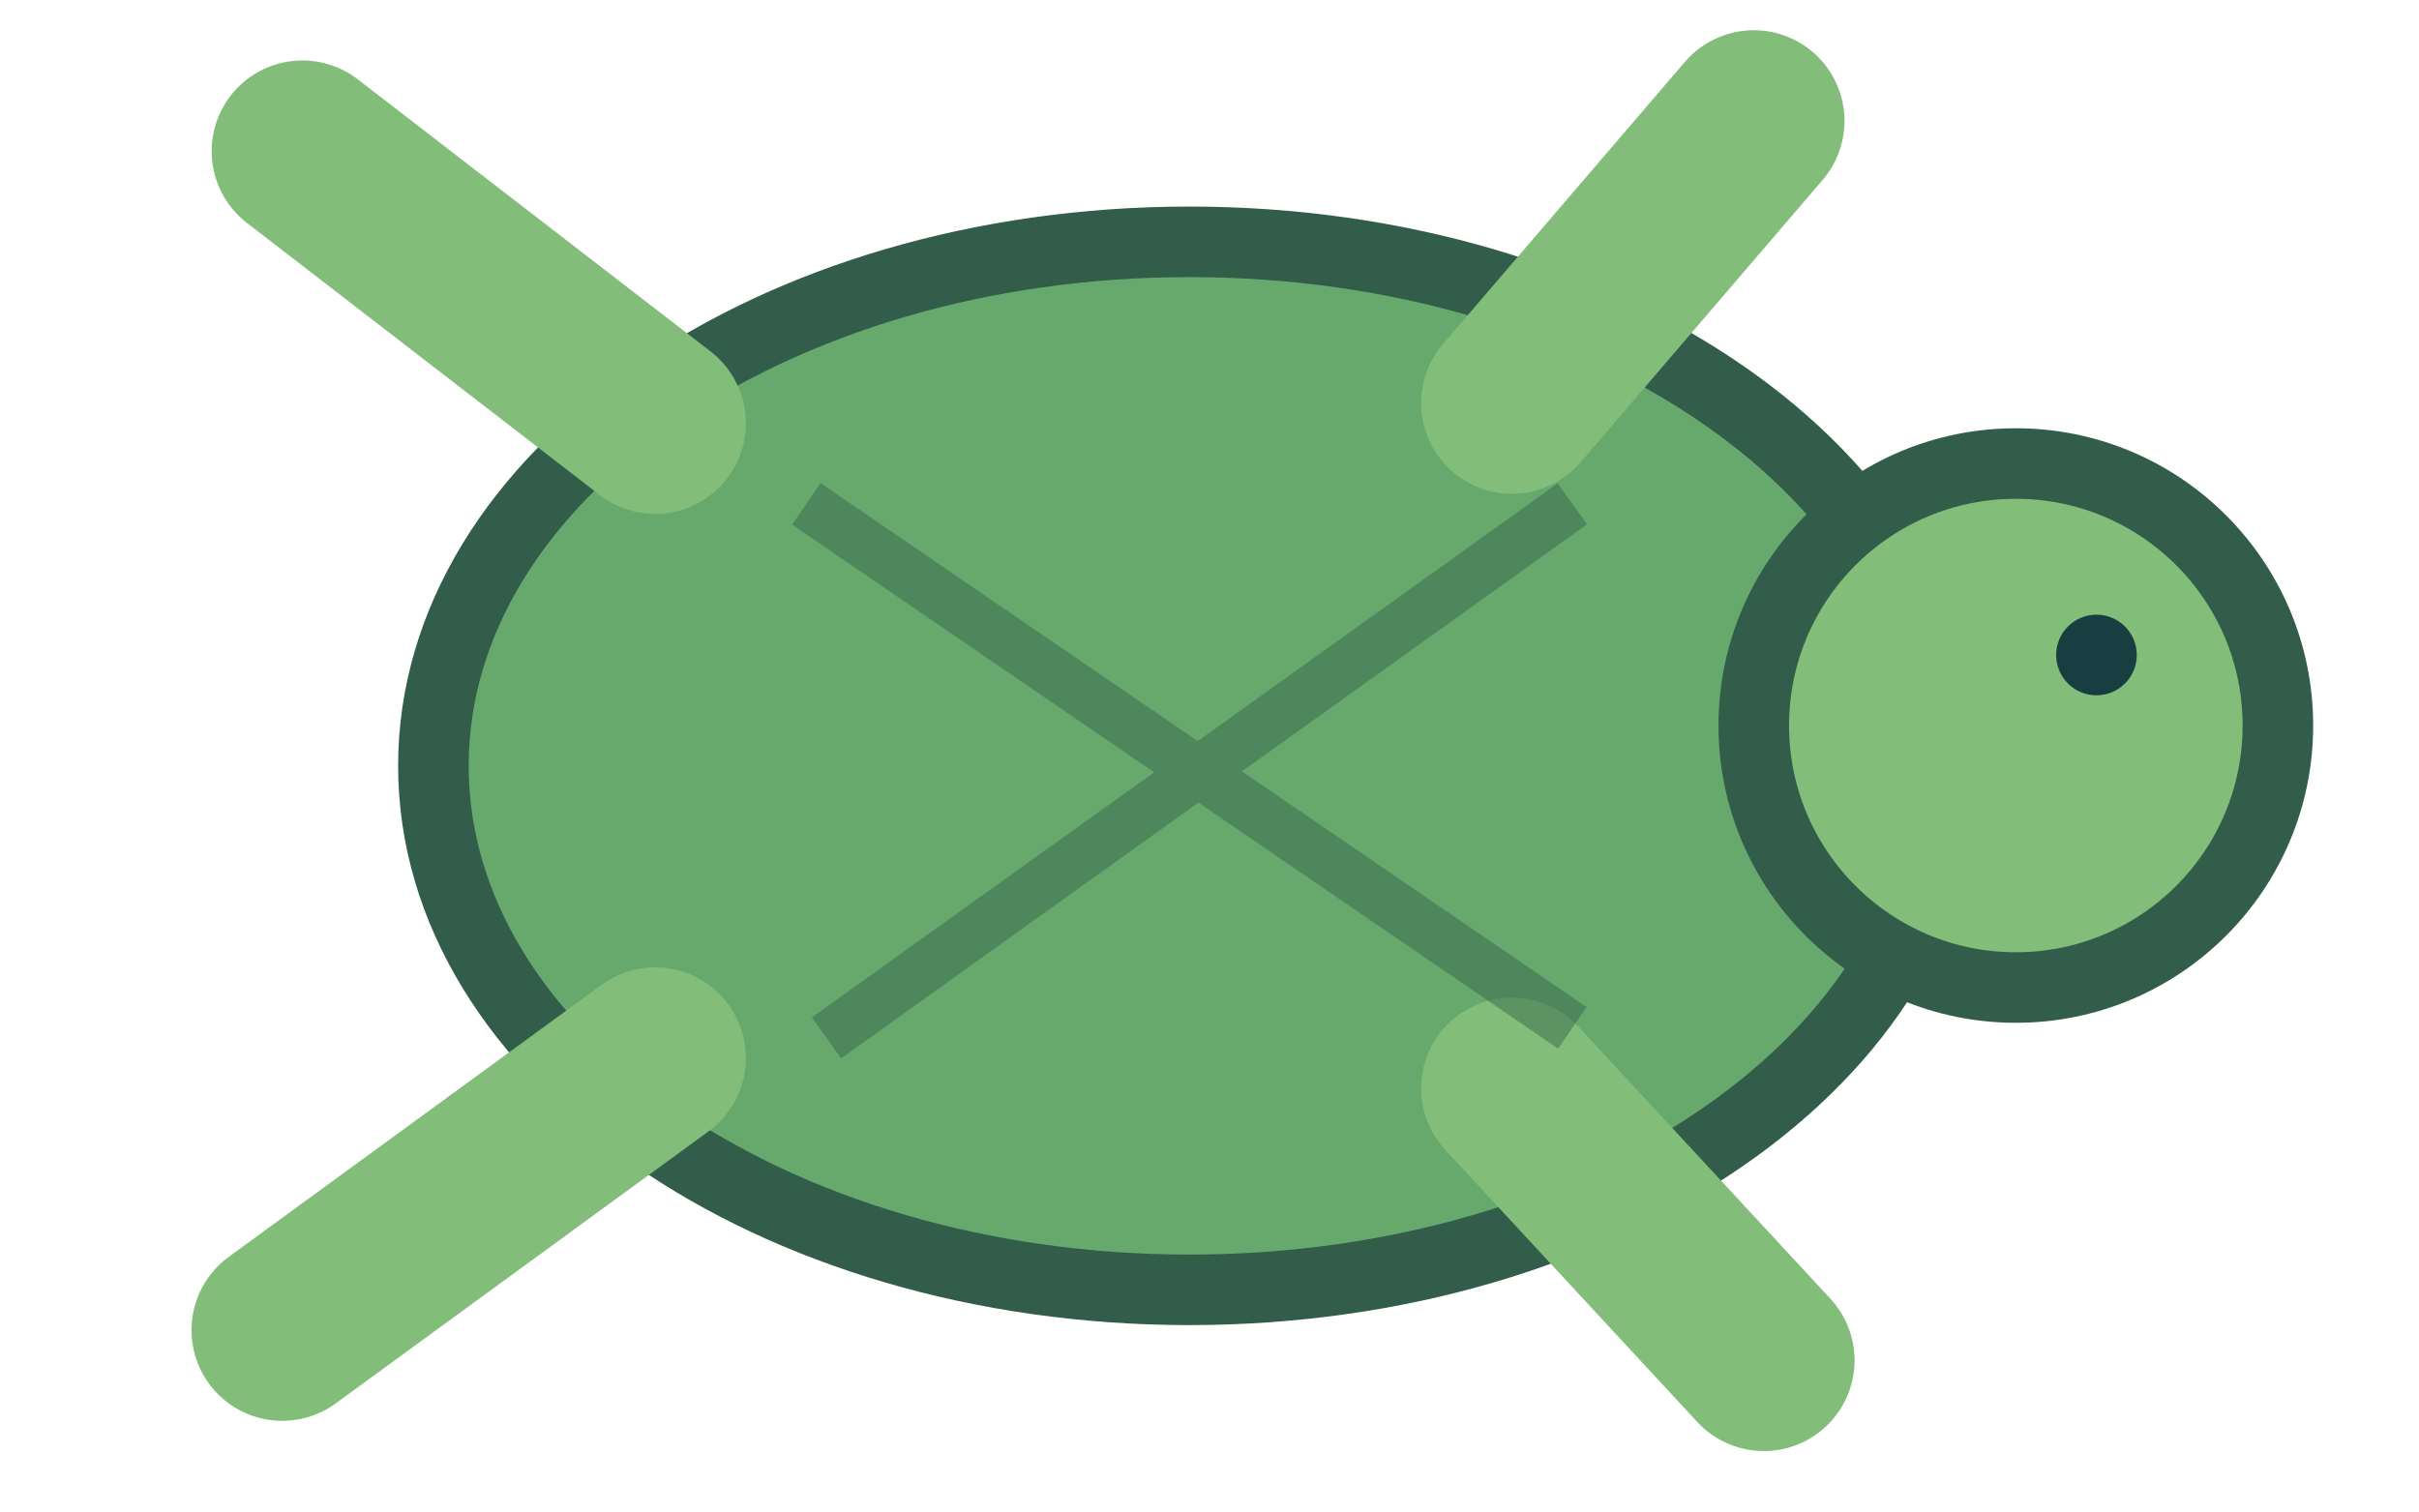
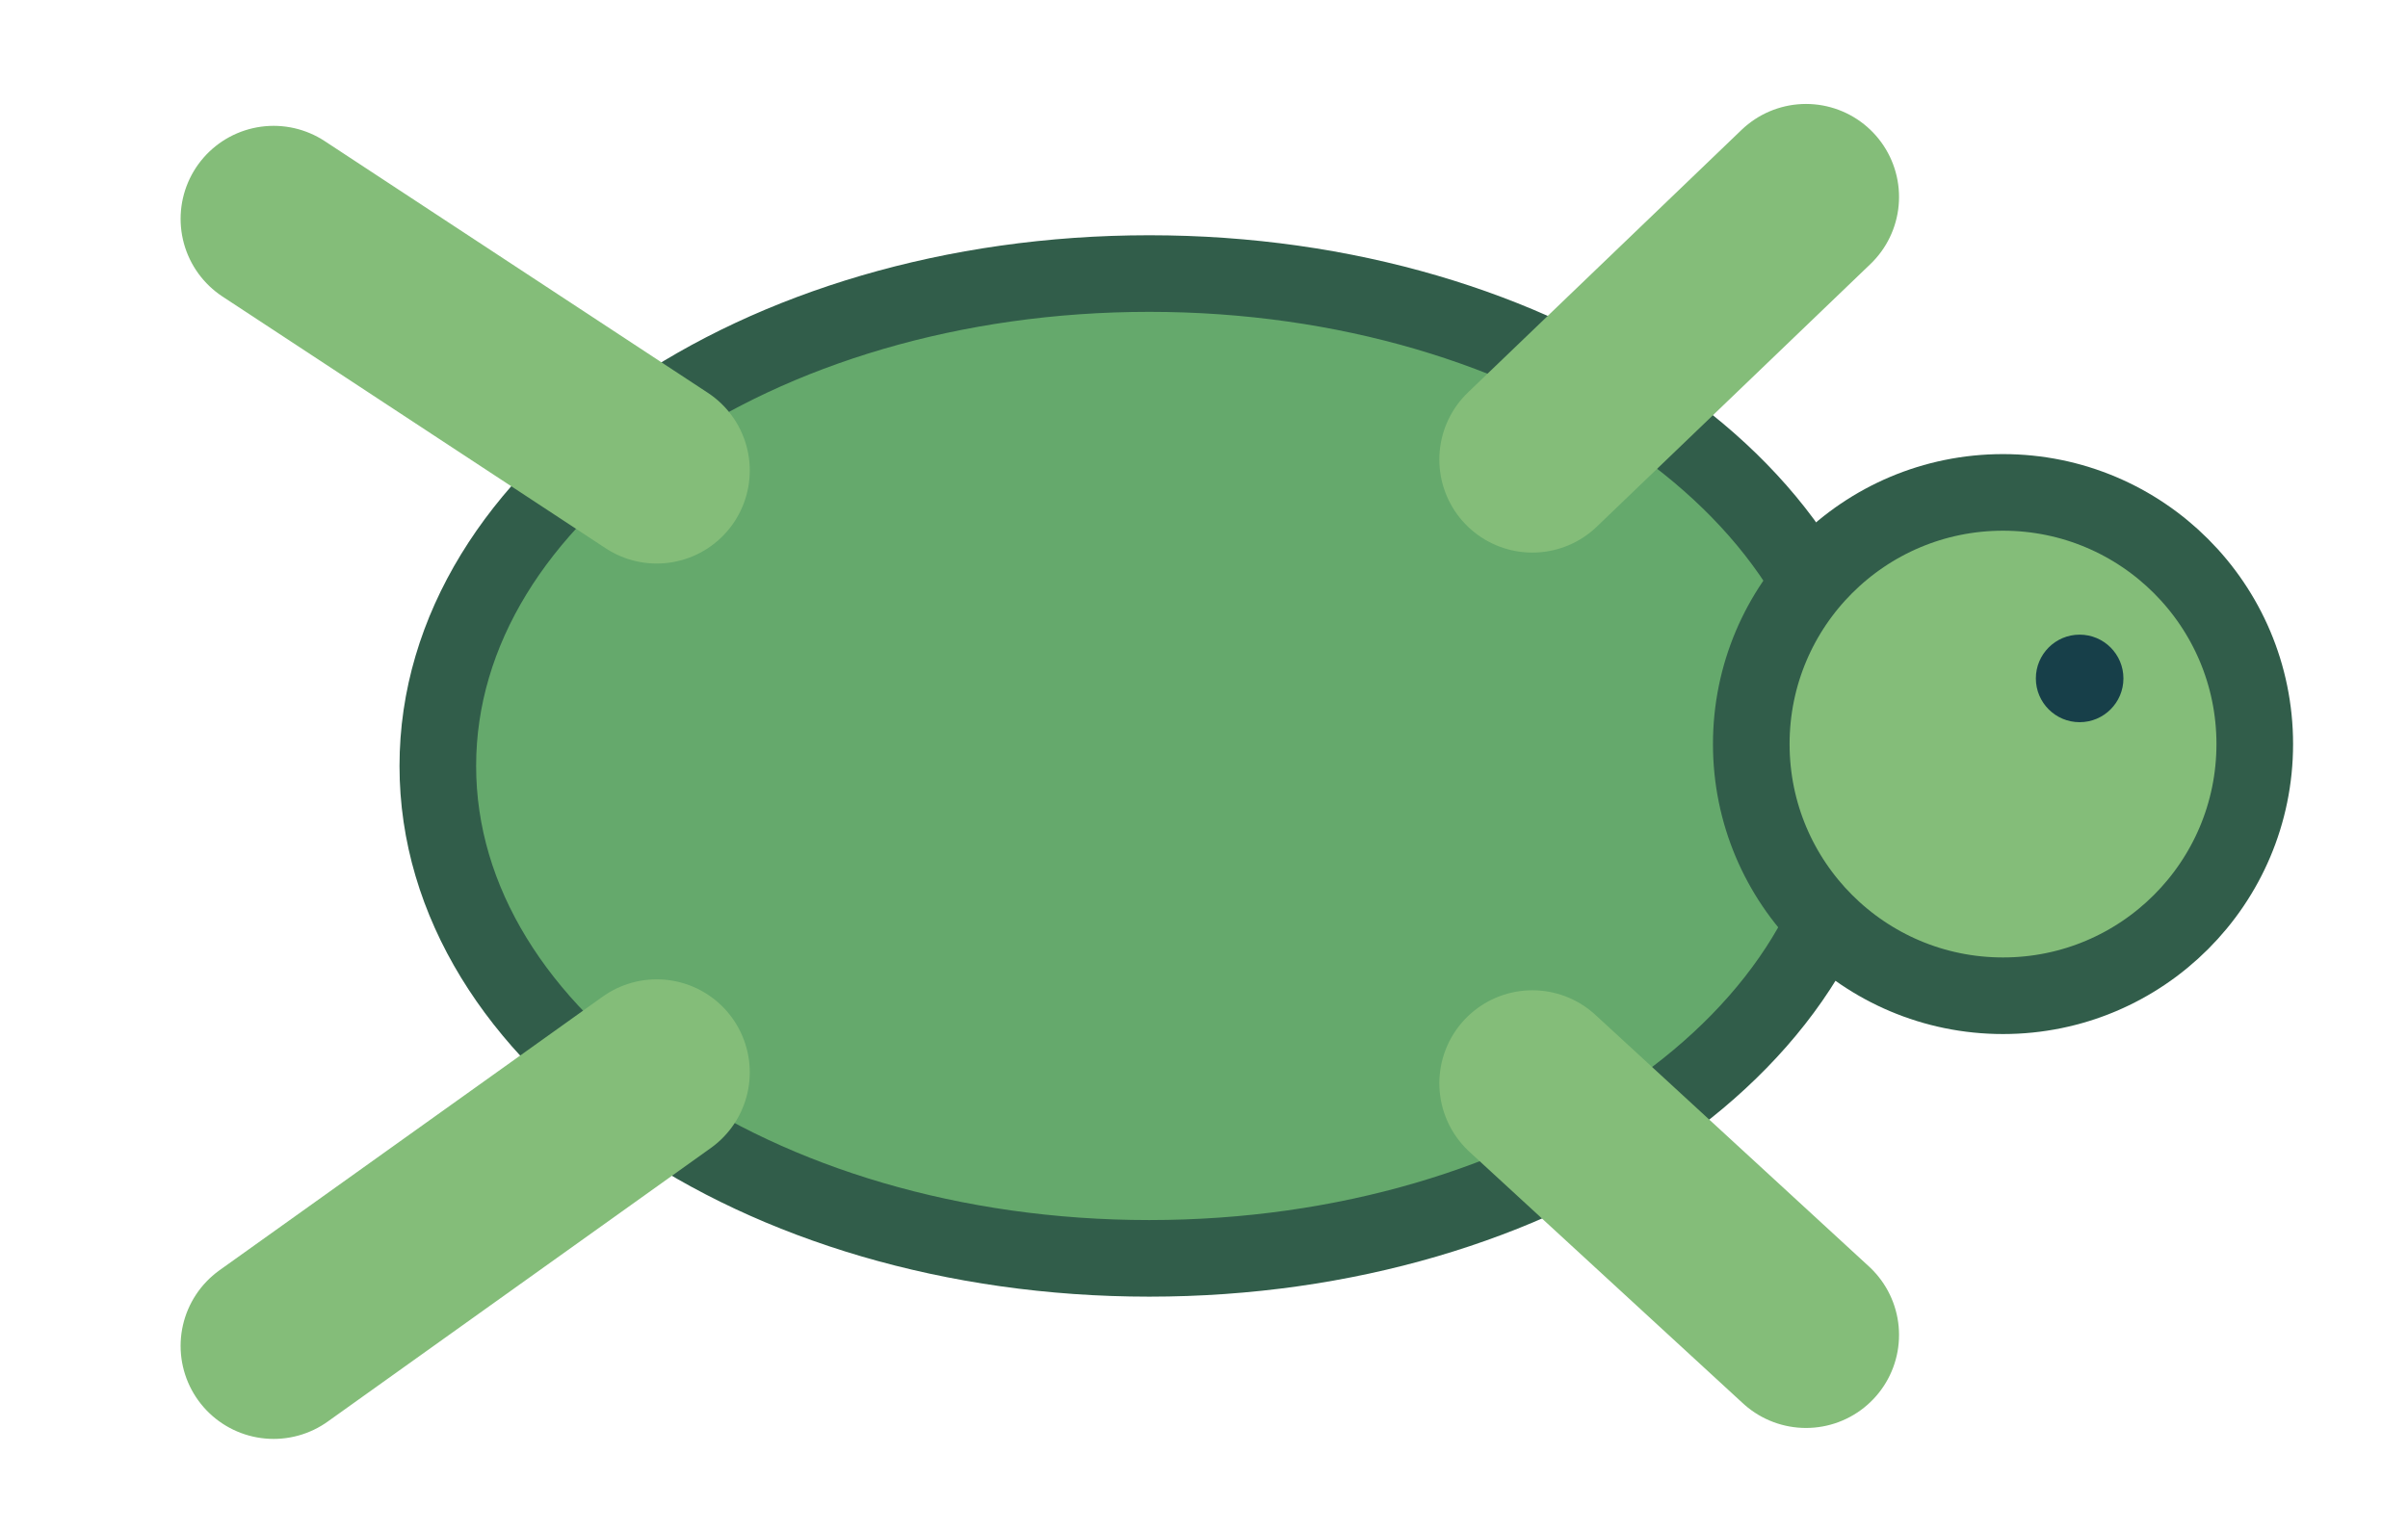
- <svg xmlns="http://www.w3.org/2000/svg" viewBox="0 0 240 150">
-   <ellipse cx="118" cy="76" rx="75" ry="52" fill="#67a96d" stroke="#315d4a" stroke-width="7" />
-   <circle cx="200" cy="72" r="26" fill="#82bd79" stroke="#315d4a" stroke-width="7" />
-   <circle cx="208" cy="65" r="4" fill="#183e42" />
-   <path d="M65 42L30 15M65 105L28 132M150 40l24-28M150 108l25 27" stroke="#82bd79" stroke-width="18" stroke-linecap="round" />
-   <path d="M80 50l76 52M82 103l74-53" stroke="#315d4a" stroke-width="5" opacity=".45" />
+ <svg xmlns="http://www.w3.org/2000/svg" viewBox="0 0 220 140">
+   <ellipse cx="105" cy="70" rx="65" ry="45" fill="#65a96c" stroke="#315d4a" stroke-width="7" />
+   <circle cx="183" cy="68" r="23" fill="#84bd79" stroke="#315d4a" stroke-width="7" />
+   <circle cx="190" cy="62" r="4" fill="#173f49" />
+   <path d="M60 43L25 20M60 98l-35 25M140 42l25-24M140 99l25 23" stroke="#84bd79" stroke-width="17" stroke-linecap="round" />
</svg>
